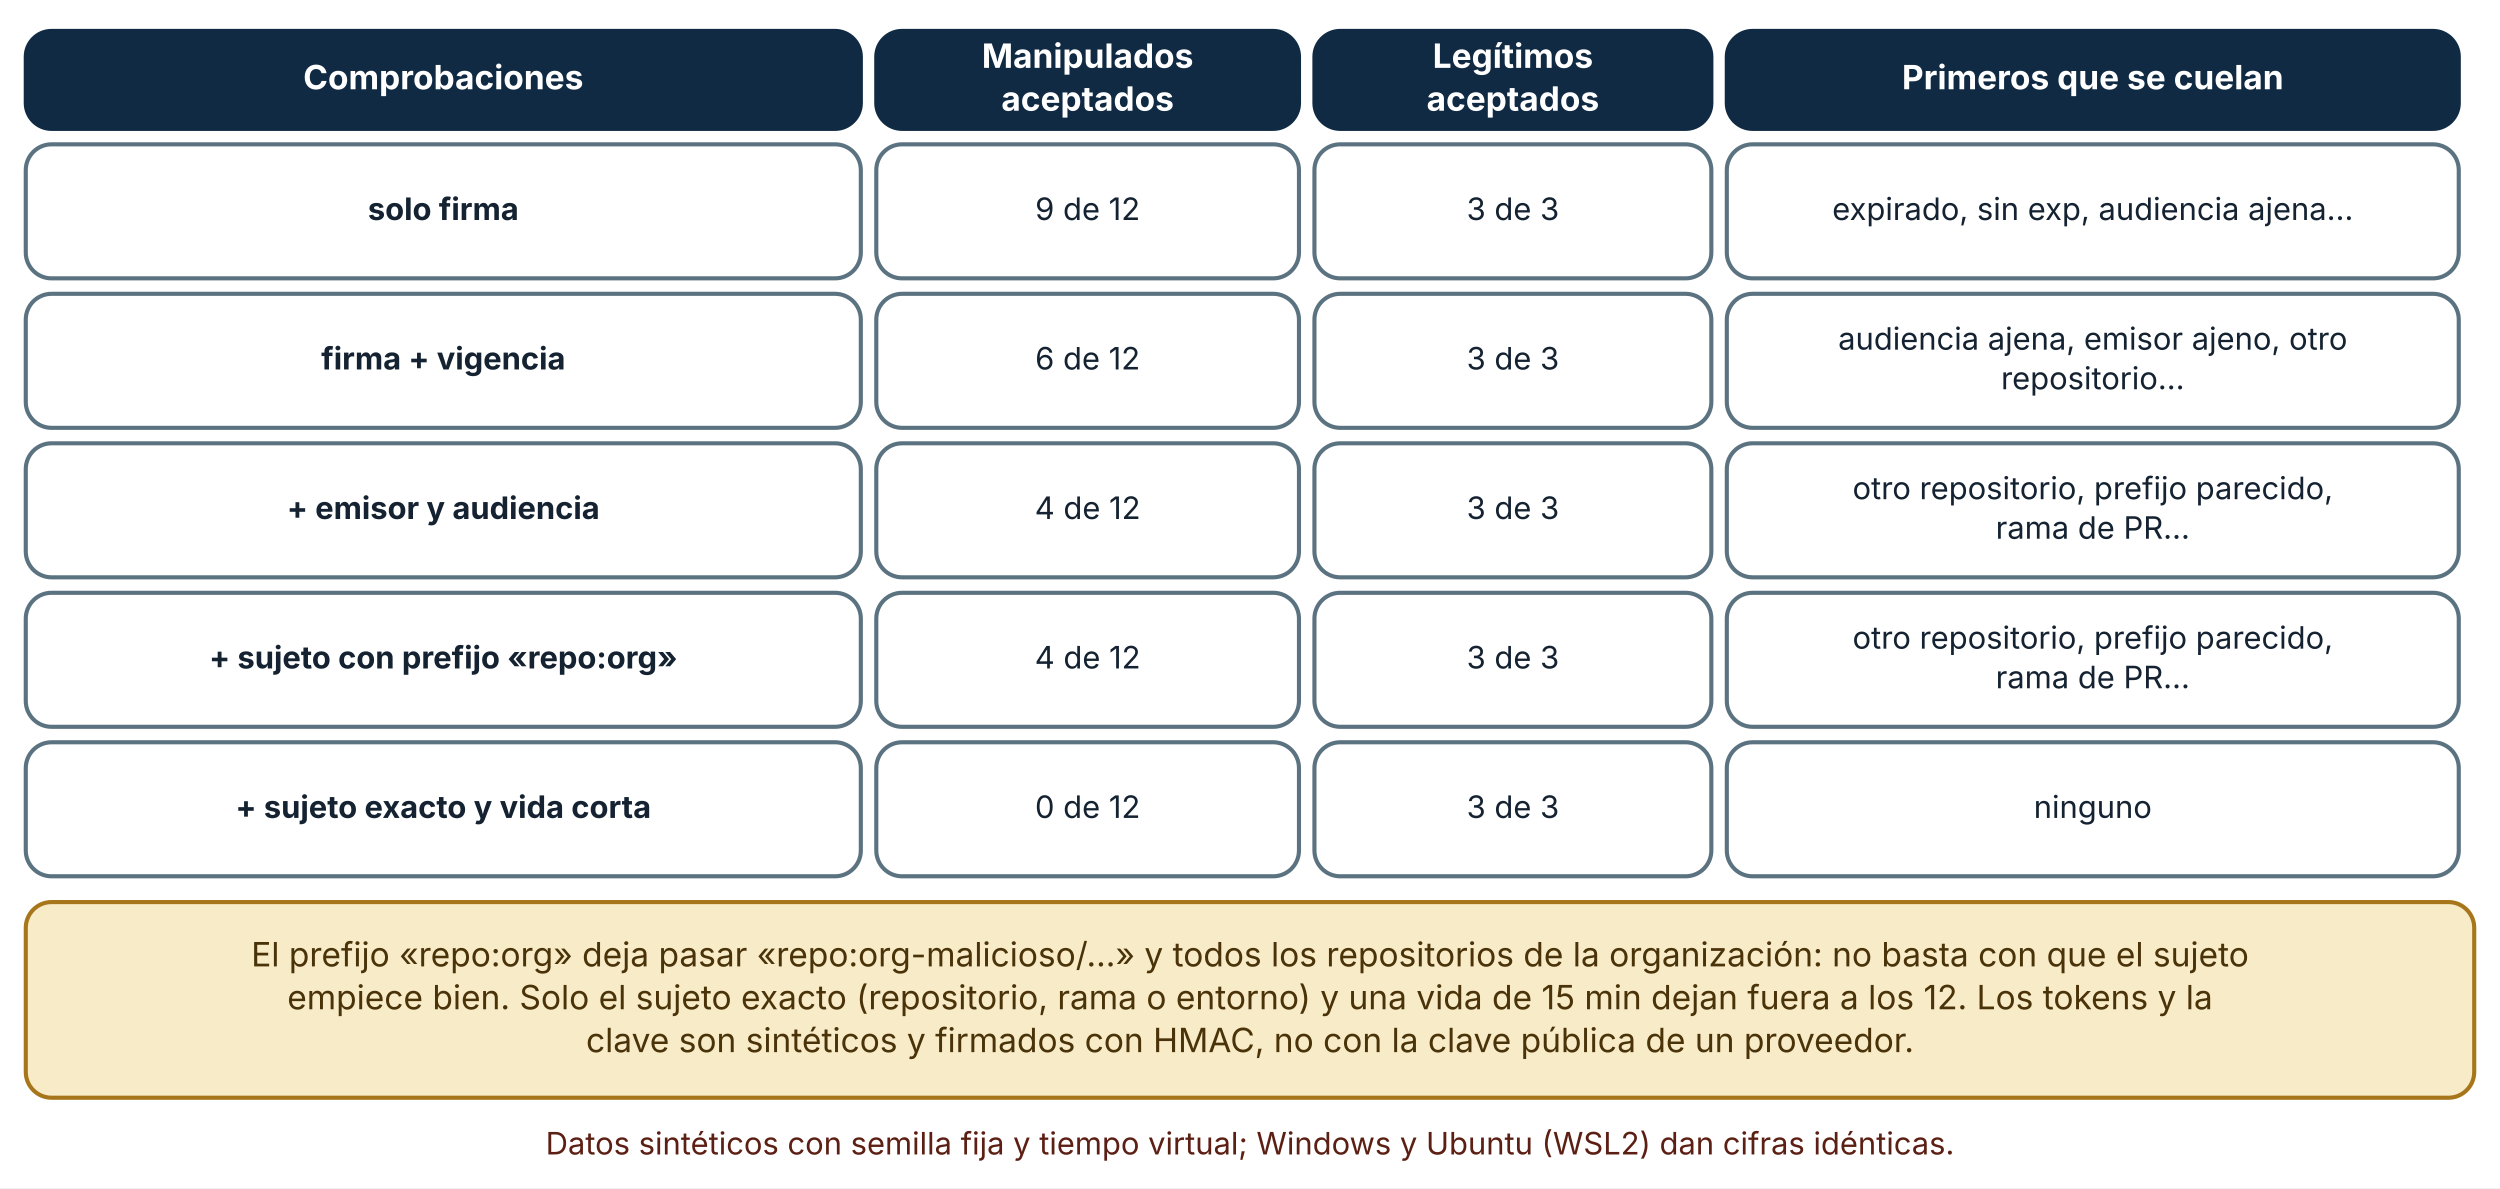
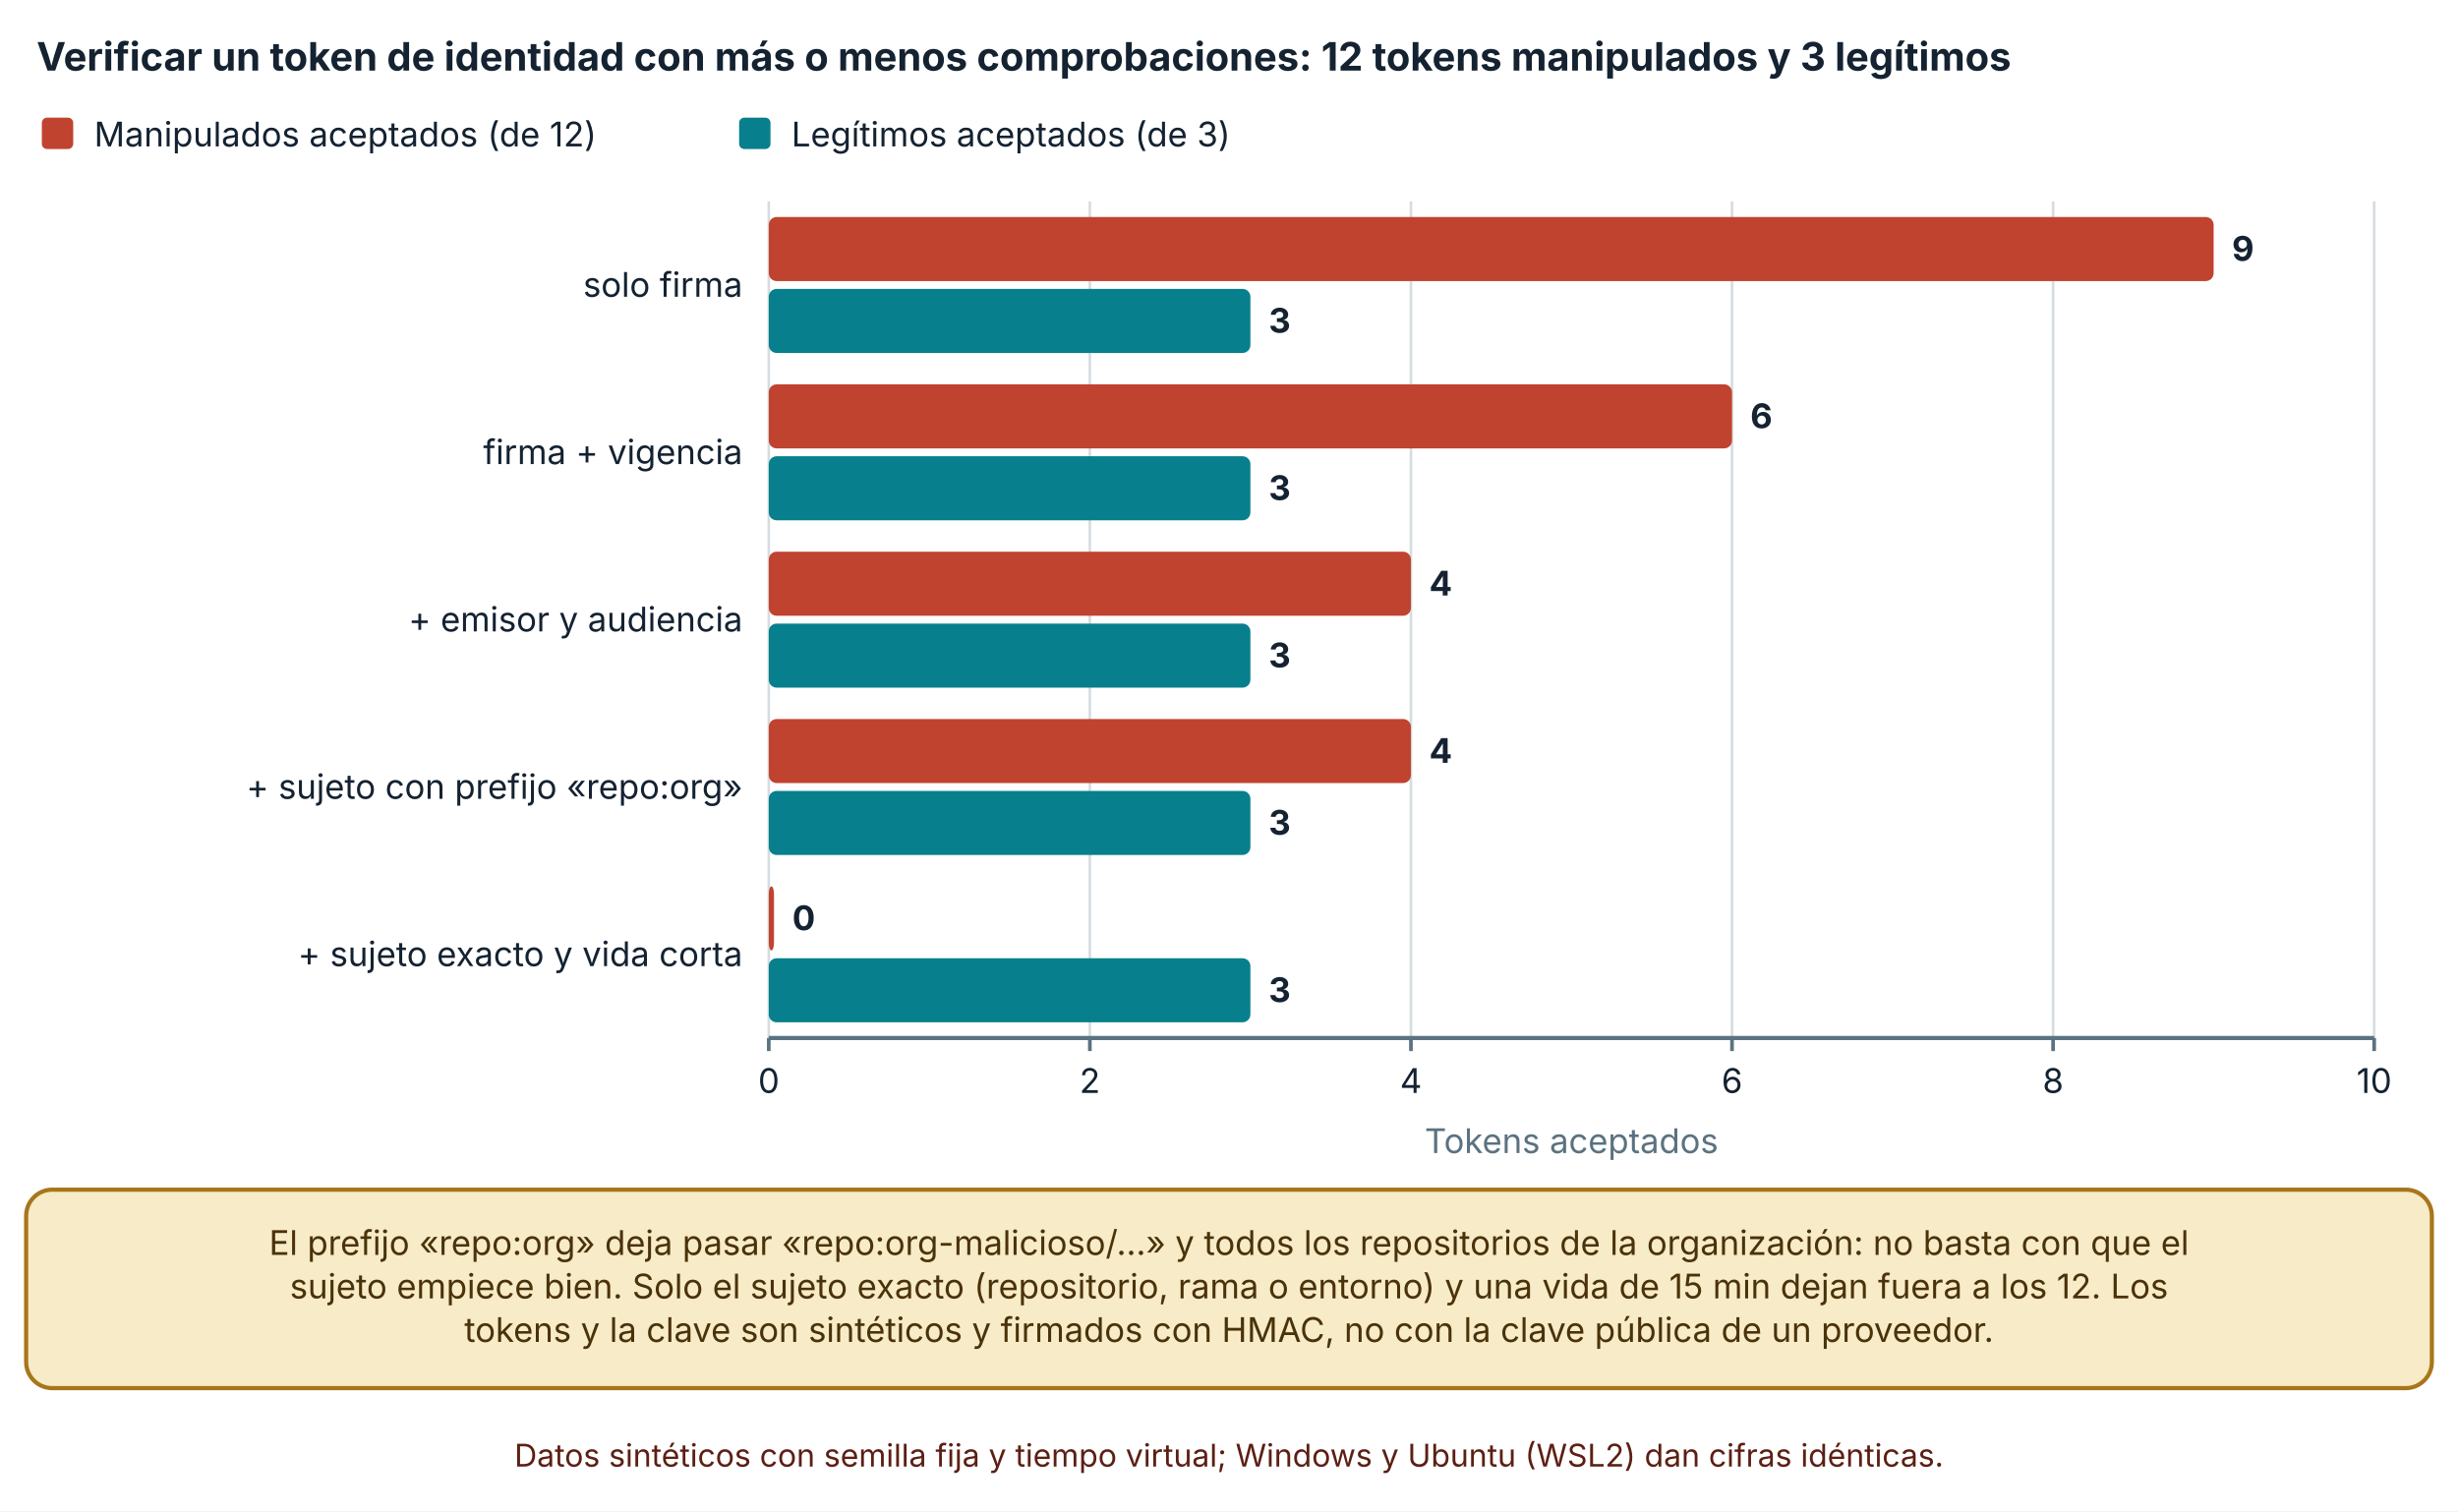
- <svg xmlns="http://www.w3.org/2000/svg" viewBox="0 0 970 461" width="970" height="461" role="img" aria-labelledby="t d" font-family="Inter, 'Segoe UI', system-ui, -apple-system, sans-serif">
+ <svg xmlns="http://www.w3.org/2000/svg" viewBox="0 0 940 578" width="940" height="578" role="img" aria-labelledby="t d" font-family="Inter, 'Segoe UI', system-ui, -apple-system, sans-serif">
  <defs>
    <marker id="arrow" viewBox="0 0 10 10" refX="9" refY="5" markerWidth="8" markerHeight="8" orient="auto-start-reverse">
      <path d="M0,0 L10,5 L0,10 z" fill="#32505f" />
    </marker>
    <marker id="arrow-coral" viewBox="0 0 10 10" refX="9" refY="5" markerWidth="8" markerHeight="8" orient="auto-start-reverse">
      <path d="M0,0 L10,5 L0,10 z" fill="#c0432f" />
    </marker>
  </defs>
-   <rect width="970" height="461" fill="#ffffff" />
-   <rect x="10" y="12" width="324" height="38" rx="10" fill="#102a43" stroke="#102a43" stroke-width="1.6" />
-   <text x="172" y="34.64" font-size="13" text-anchor="middle" font-weight="700" fill="#ffffff">
-     <tspan x="172" dy="0">Comprobaciones</tspan>
+   <rect width="940" height="578" fill="#ffffff" />
+   <text x="14" y="27" font-size="15" text-anchor="start" font-weight="700" fill="#142231">
+     <tspan x="14" dy="0">Verificar un token de identidad con más o menos comprobaciones: 12 tokens manipulados y 3 legítimos</tspan>
  </text>
-   <rect x="340" y="12" width="164" height="38" rx="10" fill="#102a43" stroke="#102a43" stroke-width="1.6" />
-   <text x="422" y="26.32" font-size="13" text-anchor="middle" font-weight="700" fill="#ffffff">
-     <tspan x="422" dy="0">Manipulados</tspan>
+   <rect x="16" y="45" width="12" height="12" rx="2" fill="#c0432f" />
+   <text x="36" y="56" font-size="13" text-anchor="start" font-weight="400" fill="#142231">
+     <tspan x="36" dy="0">Manipulados aceptados (de 12)</tspan>
  </text>
-   <text x="422" y="42.96" font-size="13" text-anchor="middle" font-weight="700" fill="#ffffff">
-     <tspan x="422" dy="0">aceptados</tspan>
+   <rect x="282.66" y="45" width="12" height="12" rx="2" fill="#087f8c" />
+   <text x="302.66" y="56" font-size="13" text-anchor="start" font-weight="400" fill="#142231">
+     <tspan x="302.66" dy="0">Legítimos aceptados (de 3)</tspan>
  </text>
-   <rect x="510" y="12" width="154" height="38" rx="10" fill="#102a43" stroke="#102a43" stroke-width="1.6" />
-   <text x="587" y="26.32" font-size="13" text-anchor="middle" font-weight="700" fill="#ffffff">
-     <tspan x="587" dy="0">Legítimos</tspan>
+   <line x1="294" y1="77" x2="294" y2="397" stroke="#d5dde1" stroke-width="1" />
+   <line x1="294" y1="397" x2="294" y2="402" stroke="#5b7280" stroke-width="1.4" />
+   <text x="294" y="418" font-size="13" text-anchor="middle" font-weight="400" fill="#142231">
+     <tspan x="294" dy="0">0</tspan>
  </text>
-   <text x="587" y="42.96" font-size="13" text-anchor="middle" font-weight="700" fill="#ffffff">
-     <tspan x="587" dy="0">aceptados</tspan>
+   <line x1="416.788" y1="77" x2="416.788" y2="397" stroke="#d5dde1" stroke-width="1" />
+   <line x1="416.788" y1="397" x2="416.788" y2="402" stroke="#5b7280" stroke-width="1.4" />
+   <text x="416.788" y="418" font-size="13" text-anchor="middle" font-weight="400" fill="#142231">
+     <tspan x="416.788" dy="0">2</tspan>
  </text>
-   <rect x="670" y="12" width="284" height="38" rx="10" fill="#102a43" stroke="#102a43" stroke-width="1.6" />
-   <text x="812" y="34.64" font-size="13" text-anchor="middle" font-weight="700" fill="#ffffff">
-     <tspan x="812" dy="0">Primeros que se cuelan</tspan>
+   <line x1="539.576" y1="77" x2="539.576" y2="397" stroke="#d5dde1" stroke-width="1" />
+   <line x1="539.576" y1="397" x2="539.576" y2="402" stroke="#5b7280" stroke-width="1.4" />
+   <text x="539.576" y="418" font-size="13" text-anchor="middle" font-weight="400" fill="#142231">
+     <tspan x="539.576" dy="0">4</tspan>
  </text>
-   <rect x="10" y="56" width="324" height="52" rx="10" fill="#ffffff" stroke="#5b7280" stroke-width="1.6" />
-   <text x="172" y="85.36" font-size="12" text-anchor="middle" font-weight="700" fill="#142231">
-     <tspan x="172" dy="0">solo firma</tspan>
+   <line x1="662.364" y1="77" x2="662.364" y2="397" stroke="#d5dde1" stroke-width="1" />
+   <line x1="662.364" y1="397" x2="662.364" y2="402" stroke="#5b7280" stroke-width="1.4" />
+   <text x="662.364" y="418" font-size="13" text-anchor="middle" font-weight="400" fill="#142231">
+     <tspan x="662.364" dy="0">6</tspan>
  </text>
-   <rect x="340" y="56" width="164" height="52" rx="10" fill="#ffffff" stroke="#5b7280" stroke-width="1.6" />
-   <text x="422" y="85.36" font-size="12" text-anchor="middle" font-weight="400" fill="#142231">
-     <tspan x="422" dy="0">9 de 12</tspan>
+   <line x1="785.152" y1="77" x2="785.152" y2="397" stroke="#d5dde1" stroke-width="1" />
+   <line x1="785.152" y1="397" x2="785.152" y2="402" stroke="#5b7280" stroke-width="1.4" />
+   <text x="785.152" y="418" font-size="13" text-anchor="middle" font-weight="400" fill="#142231">
+     <tspan x="785.152" dy="0">8</tspan>
  </text>
-   <rect x="510" y="56" width="154" height="52" rx="10" fill="#ffffff" stroke="#5b7280" stroke-width="1.6" />
-   <text x="587" y="85.36" font-size="12" text-anchor="middle" font-weight="400" fill="#142231">
-     <tspan x="587" dy="0">3 de 3</tspan>
+   <line x1="907.94" y1="77" x2="907.94" y2="397" stroke="#d5dde1" stroke-width="1" />
+   <line x1="907.94" y1="397" x2="907.94" y2="402" stroke="#5b7280" stroke-width="1.4" />
+   <text x="907.94" y="418" font-size="13" text-anchor="middle" font-weight="400" fill="#142231">
+     <tspan x="907.94" dy="0">10</tspan>
  </text>
-   <rect x="670" y="56" width="284" height="52" rx="10" fill="#ffffff" stroke="#5b7280" stroke-width="1.6" />
-   <text x="812" y="85.36" font-size="12" text-anchor="middle" font-weight="400" fill="#142231">
-     <tspan x="812" dy="0">expirado, sin exp, audiencia ajena…</tspan>
+   <line x1="294" y1="397" x2="907.94" y2="397" stroke="#5b7280" stroke-width="1.6" />
+   <text x="284" y="113.5" font-size="13" text-anchor="end" font-weight="400" fill="#142231">
+     <tspan x="284" dy="0">solo firma</tspan>
  </text>
-   <rect x="10" y="114" width="324" height="52" rx="10" fill="#ffffff" stroke="#5b7280" stroke-width="1.6" />
-   <text x="172" y="143.36" font-size="12" text-anchor="middle" font-weight="700" fill="#142231">
-     <tspan x="172" dy="0">firma + vigencia</tspan>
+   <text x="284" y="177.5" font-size="13" text-anchor="end" font-weight="400" fill="#142231">
+     <tspan x="284" dy="0">firma + vigencia</tspan>
  </text>
-   <rect x="340" y="114" width="164" height="52" rx="10" fill="#ffffff" stroke="#5b7280" stroke-width="1.6" />
-   <text x="422" y="143.36" font-size="12" text-anchor="middle" font-weight="400" fill="#142231">
-     <tspan x="422" dy="0">6 de 12</tspan>
+   <text x="284" y="241.5" font-size="13" text-anchor="end" font-weight="400" fill="#142231">
+     <tspan x="284" dy="0">+ emisor y audiencia</tspan>
  </text>
-   <rect x="510" y="114" width="154" height="52" rx="10" fill="#ffffff" stroke="#5b7280" stroke-width="1.6" />
-   <text x="587" y="143.36" font-size="12" text-anchor="middle" font-weight="400" fill="#142231">
-     <tspan x="587" dy="0">3 de 3</tspan>
+   <text x="284" y="305.5" font-size="13" text-anchor="end" font-weight="400" fill="#142231">
+     <tspan x="284" dy="0">+ sujeto con prefijo «repo:org»</tspan>
  </text>
-   <rect x="670" y="114" width="284" height="52" rx="10" fill="#ffffff" stroke="#5b7280" stroke-width="1.6" />
-   <text x="812" y="135.68" font-size="12" text-anchor="middle" font-weight="400" fill="#142231">
-     <tspan x="812" dy="0">audiencia ajena, emisor ajeno, otro</tspan>
+   <text x="284" y="369.5" font-size="13" text-anchor="end" font-weight="400" fill="#142231">
+     <tspan x="284" dy="0">+ sujeto exacto y vida corta</tspan>
  </text>
-   <text x="812" y="151.04" font-size="12" text-anchor="middle" font-weight="400" fill="#142231">
-     <tspan x="812" dy="0">repositorio…</tspan>
+   <rect x="294" y="83" width="552.546" height="24.5" rx="3" fill="#c0432f" />
+   <text x="853.546" y="99.75" font-size="13" text-anchor="start" font-weight="700" fill="#142231">
+     <tspan x="853.546" dy="0">9</tspan>
  </text>
-   <rect x="10" y="172" width="324" height="52" rx="10" fill="#ffffff" stroke="#5b7280" stroke-width="1.6" />
-   <text x="172" y="201.36" font-size="12" text-anchor="middle" font-weight="700" fill="#142231">
-     <tspan x="172" dy="0">+ emisor y audiencia</tspan>
+   <rect x="294" y="110.5" width="184.182" height="24.5" rx="3" fill="#087f8c" />
+   <text x="485.182" y="127.25" font-size="13" text-anchor="start" font-weight="700" fill="#142231">
+     <tspan x="485.182" dy="0">3</tspan>
  </text>
-   <rect x="340" y="172" width="164" height="52" rx="10" fill="#ffffff" stroke="#5b7280" stroke-width="1.6" />
-   <text x="422" y="201.36" font-size="12" text-anchor="middle" font-weight="400" fill="#142231">
-     <tspan x="422" dy="0">4 de 12</tspan>
+   <rect x="294" y="147" width="368.364" height="24.5" rx="3" fill="#c0432f" />
+   <text x="669.364" y="163.75" font-size="13" text-anchor="start" font-weight="700" fill="#142231">
+     <tspan x="669.364" dy="0">6</tspan>
  </text>
-   <rect x="510" y="172" width="154" height="52" rx="10" fill="#ffffff" stroke="#5b7280" stroke-width="1.6" />
-   <text x="587" y="201.36" font-size="12" text-anchor="middle" font-weight="400" fill="#142231">
-     <tspan x="587" dy="0">3 de 3</tspan>
+   <rect x="294" y="174.5" width="184.182" height="24.5" rx="3" fill="#087f8c" />
+   <text x="485.182" y="191.25" font-size="13" text-anchor="start" font-weight="700" fill="#142231">
+     <tspan x="485.182" dy="0">3</tspan>
  </text>
-   <rect x="670" y="172" width="284" height="52" rx="10" fill="#ffffff" stroke="#5b7280" stroke-width="1.6" />
-   <text x="812" y="193.68" font-size="12" text-anchor="middle" font-weight="400" fill="#142231">
-     <tspan x="812" dy="0">otro repositorio, prefijo parecido,</tspan>
+   <rect x="294" y="211" width="245.576" height="24.5" rx="3" fill="#c0432f" />
+   <text x="546.576" y="227.75" font-size="13" text-anchor="start" font-weight="700" fill="#142231">
+     <tspan x="546.576" dy="0">4</tspan>
  </text>
-   <text x="812" y="209.04" font-size="12" text-anchor="middle" font-weight="400" fill="#142231">
-     <tspan x="812" dy="0">rama de PR…</tspan>
+   <rect x="294" y="238.5" width="184.182" height="24.5" rx="3" fill="#087f8c" />
+   <text x="485.182" y="255.25" font-size="13" text-anchor="start" font-weight="700" fill="#142231">
+     <tspan x="485.182" dy="0">3</tspan>
  </text>
-   <rect x="10" y="230" width="324" height="52" rx="10" fill="#ffffff" stroke="#5b7280" stroke-width="1.6" />
-   <text x="172" y="259.36" font-size="12" text-anchor="middle" font-weight="700" fill="#142231">
-     <tspan x="172" dy="0">+ sujeto con prefijo «repo:org»</tspan>
+   <rect x="294" y="275" width="245.576" height="24.5" rx="3" fill="#c0432f" />
+   <text x="546.576" y="291.75" font-size="13" text-anchor="start" font-weight="700" fill="#142231">
+     <tspan x="546.576" dy="0">4</tspan>
  </text>
-   <rect x="340" y="230" width="164" height="52" rx="10" fill="#ffffff" stroke="#5b7280" stroke-width="1.6" />
-   <text x="422" y="259.36" font-size="12" text-anchor="middle" font-weight="400" fill="#142231">
-     <tspan x="422" dy="0">4 de 12</tspan>
+   <rect x="294" y="302.5" width="184.182" height="24.5" rx="3" fill="#087f8c" />
+   <text x="485.182" y="319.25" font-size="13" text-anchor="start" font-weight="700" fill="#142231">
+     <tspan x="485.182" dy="0">3</tspan>
  </text>
-   <rect x="510" y="230" width="154" height="52" rx="10" fill="#ffffff" stroke="#5b7280" stroke-width="1.6" />
-   <text x="587" y="259.36" font-size="12" text-anchor="middle" font-weight="400" fill="#142231">
-     <tspan x="587" dy="0">3 de 3</tspan>
+   <rect x="294" y="339" width="2" height="24.5" rx="3" fill="#c0432f" />
+   <text x="303" y="355.75" font-size="13" text-anchor="start" font-weight="700" fill="#142231">
+     <tspan x="303" dy="0">0</tspan>
  </text>
-   <rect x="670" y="230" width="284" height="52" rx="10" fill="#ffffff" stroke="#5b7280" stroke-width="1.6" />
-   <text x="812" y="251.68" font-size="12" text-anchor="middle" font-weight="400" fill="#142231">
-     <tspan x="812" dy="0">otro repositorio, prefijo parecido,</tspan>
+   <rect x="294" y="366.5" width="184.182" height="24.5" rx="3" fill="#087f8c" />
+   <text x="485.182" y="383.25" font-size="13" text-anchor="start" font-weight="700" fill="#142231">
+     <tspan x="485.182" dy="0">3</tspan>
  </text>
-   <text x="812" y="267.04" font-size="12" text-anchor="middle" font-weight="400" fill="#142231">
-     <tspan x="812" dy="0">rama de PR…</tspan>
+   <text x="600.97" y="441" font-size="13" text-anchor="middle" font-weight="400" fill="#5b7280">
+     <tspan x="600.97" dy="0">Tokens aceptados</tspan>
  </text>
-   <rect x="10" y="288" width="324" height="52" rx="10" fill="#ffffff" stroke="#5b7280" stroke-width="1.6" />
-   <text x="172" y="317.36" font-size="12" text-anchor="middle" font-weight="700" fill="#142231">
-     <tspan x="172" dy="0">+ sujeto exacto y vida corta</tspan>
+   <rect x="10" y="455" width="920" height="75.92" rx="10" fill="#f7ebc8" stroke="#a8761a" stroke-width="1.6" />
+   <text x="470" y="479.96" font-size="13" text-anchor="middle" font-weight="400" fill="#4a3209">
+     <tspan x="470" dy="0">El prefijo «repo:org» deja pasar «repo:org-malicioso/…» y todos los repositorios de la organización: no basta con que el</tspan>
  </text>
-   <rect x="340" y="288" width="164" height="52" rx="10" fill="#ffffff" stroke="#5b7280" stroke-width="1.6" />
-   <text x="422" y="317.36" font-size="12" text-anchor="middle" font-weight="400" fill="#142231">
-     <tspan x="422" dy="0">0 de 12</tspan>
+   <text x="470" y="496.6" font-size="13" text-anchor="middle" font-weight="400" fill="#4a3209">
+     <tspan x="470" dy="0">sujeto empiece bien. Solo el sujeto exacto (repositorio, rama o entorno) y una vida de 15 min dejan fuera a los 12. Los</tspan>
  </text>
-   <rect x="510" y="288" width="154" height="52" rx="10" fill="#ffffff" stroke="#5b7280" stroke-width="1.6" />
-   <text x="587" y="317.36" font-size="12" text-anchor="middle" font-weight="400" fill="#142231">
-     <tspan x="587" dy="0">3 de 3</tspan>
+   <text x="470" y="513.24" font-size="13" text-anchor="middle" font-weight="400" fill="#4a3209">
+     <tspan x="470" dy="0">tokens y la clave son sintéticos y firmados con HMAC, no con la clave pública de un proveedor.</tspan>
  </text>
-   <rect x="670" y="288" width="284" height="52" rx="10" fill="#ffffff" stroke="#5b7280" stroke-width="1.6" />
-   <text x="812" y="317.36" font-size="12" text-anchor="middle" font-weight="400" fill="#142231">
-     <tspan x="812" dy="0">ninguno</tspan>
-   </text>
-   <rect x="10" y="350" width="950" height="75.92" rx="10" fill="#f7ebc8" stroke="#a8761a" stroke-width="1.6" />
-   <text x="485" y="374.96" font-size="13" text-anchor="middle" font-weight="400" fill="#4a3209">
-     <tspan x="485" dy="0">El prefijo «repo:org» deja pasar «repo:org-malicioso/…» y todos los repositorios de la organización: no basta con que el sujeto</tspan>
-   </text>
-   <text x="485" y="391.6" font-size="13" text-anchor="middle" font-weight="400" fill="#4a3209">
-     <tspan x="485" dy="0">empiece bien. Solo el sujeto exacto (repositorio, rama o entorno) y una vida de 15 min dejan fuera a los 12. Los tokens y la</tspan>
-   </text>
-   <text x="485" y="408.24" font-size="13" text-anchor="middle" font-weight="400" fill="#4a3209">
-     <tspan x="485" dy="0">clave son sintéticos y firmados con HMAC, no con la clave pública de un proveedor.</tspan>
-   </text>
-   <text x="485" y="447.92" font-size="12" text-anchor="middle" font-weight="400" fill="#5c1f14">
-     <tspan x="485" dy="0">Datos sintéticos con semilla fija y tiempo virtual; Windows y Ubuntu (WSL2) dan cifras idénticas.</tspan>
+   <text x="470" y="560.92" font-size="12" text-anchor="middle" font-weight="400" fill="#5c1f14">
+     <tspan x="470" dy="0">Datos sintéticos con semilla fija y tiempo virtual; Windows y Ubuntu (WSL2) dan cifras idénticas.</tspan>
  </text>
</svg>
